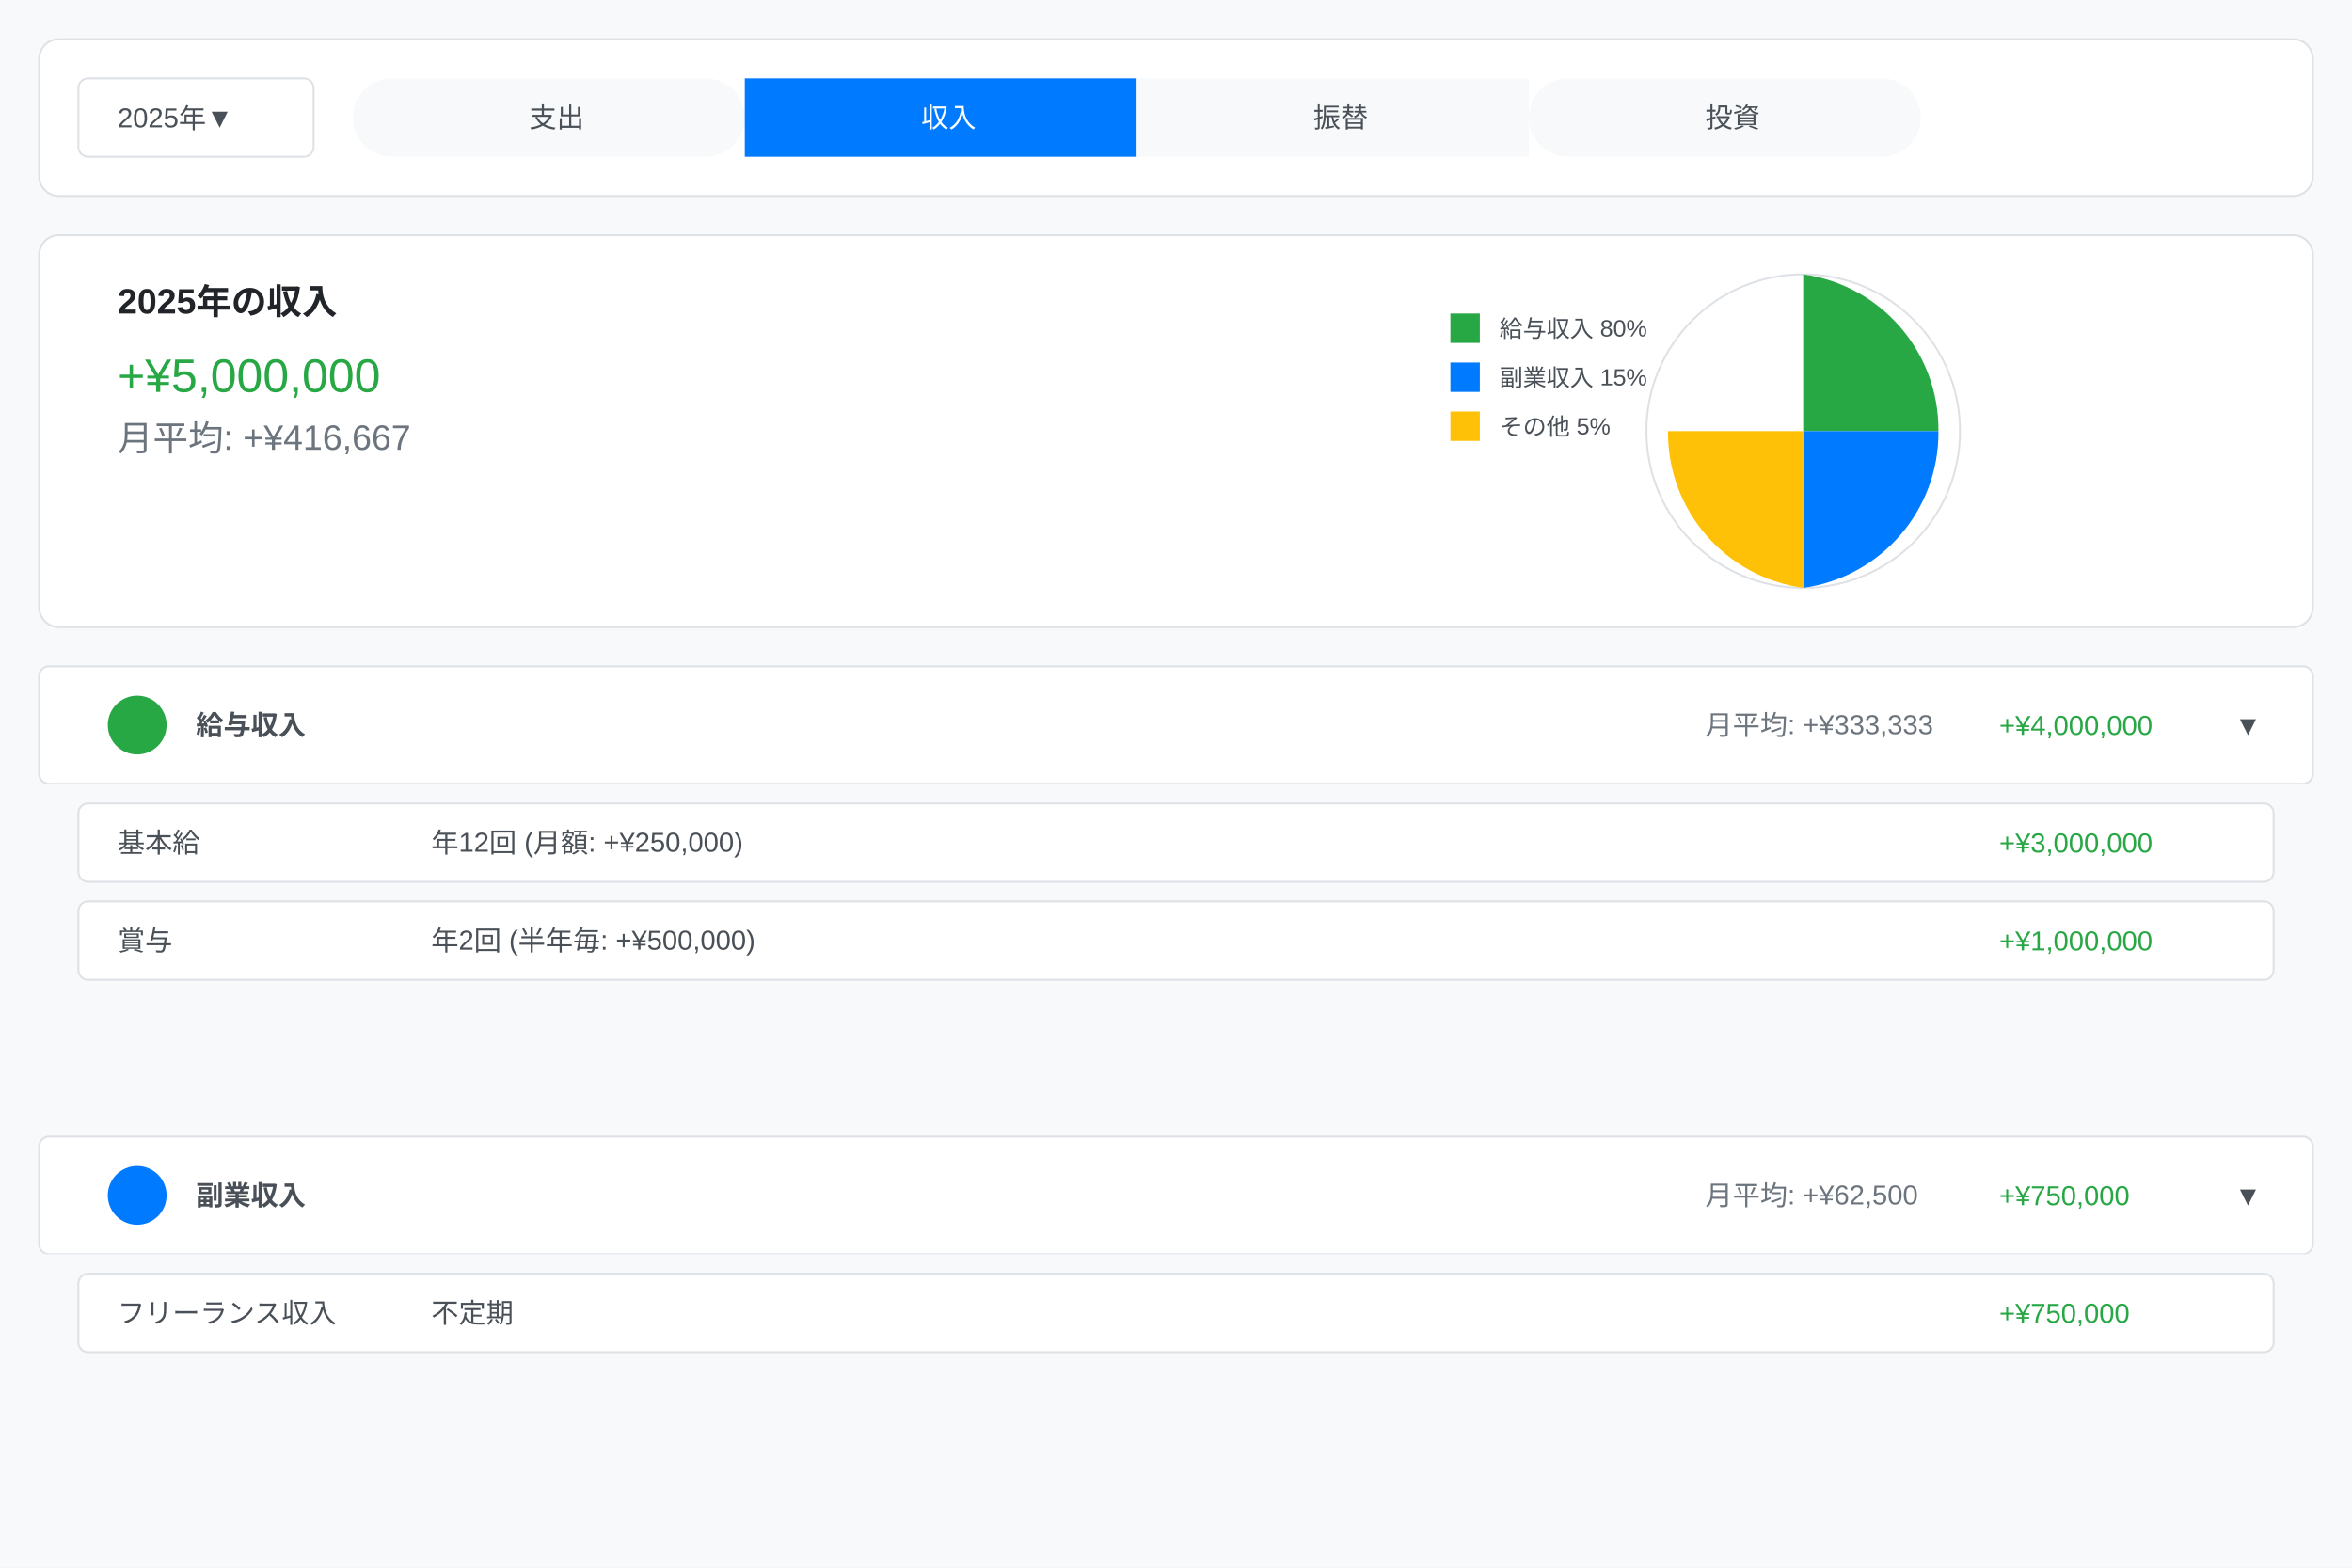
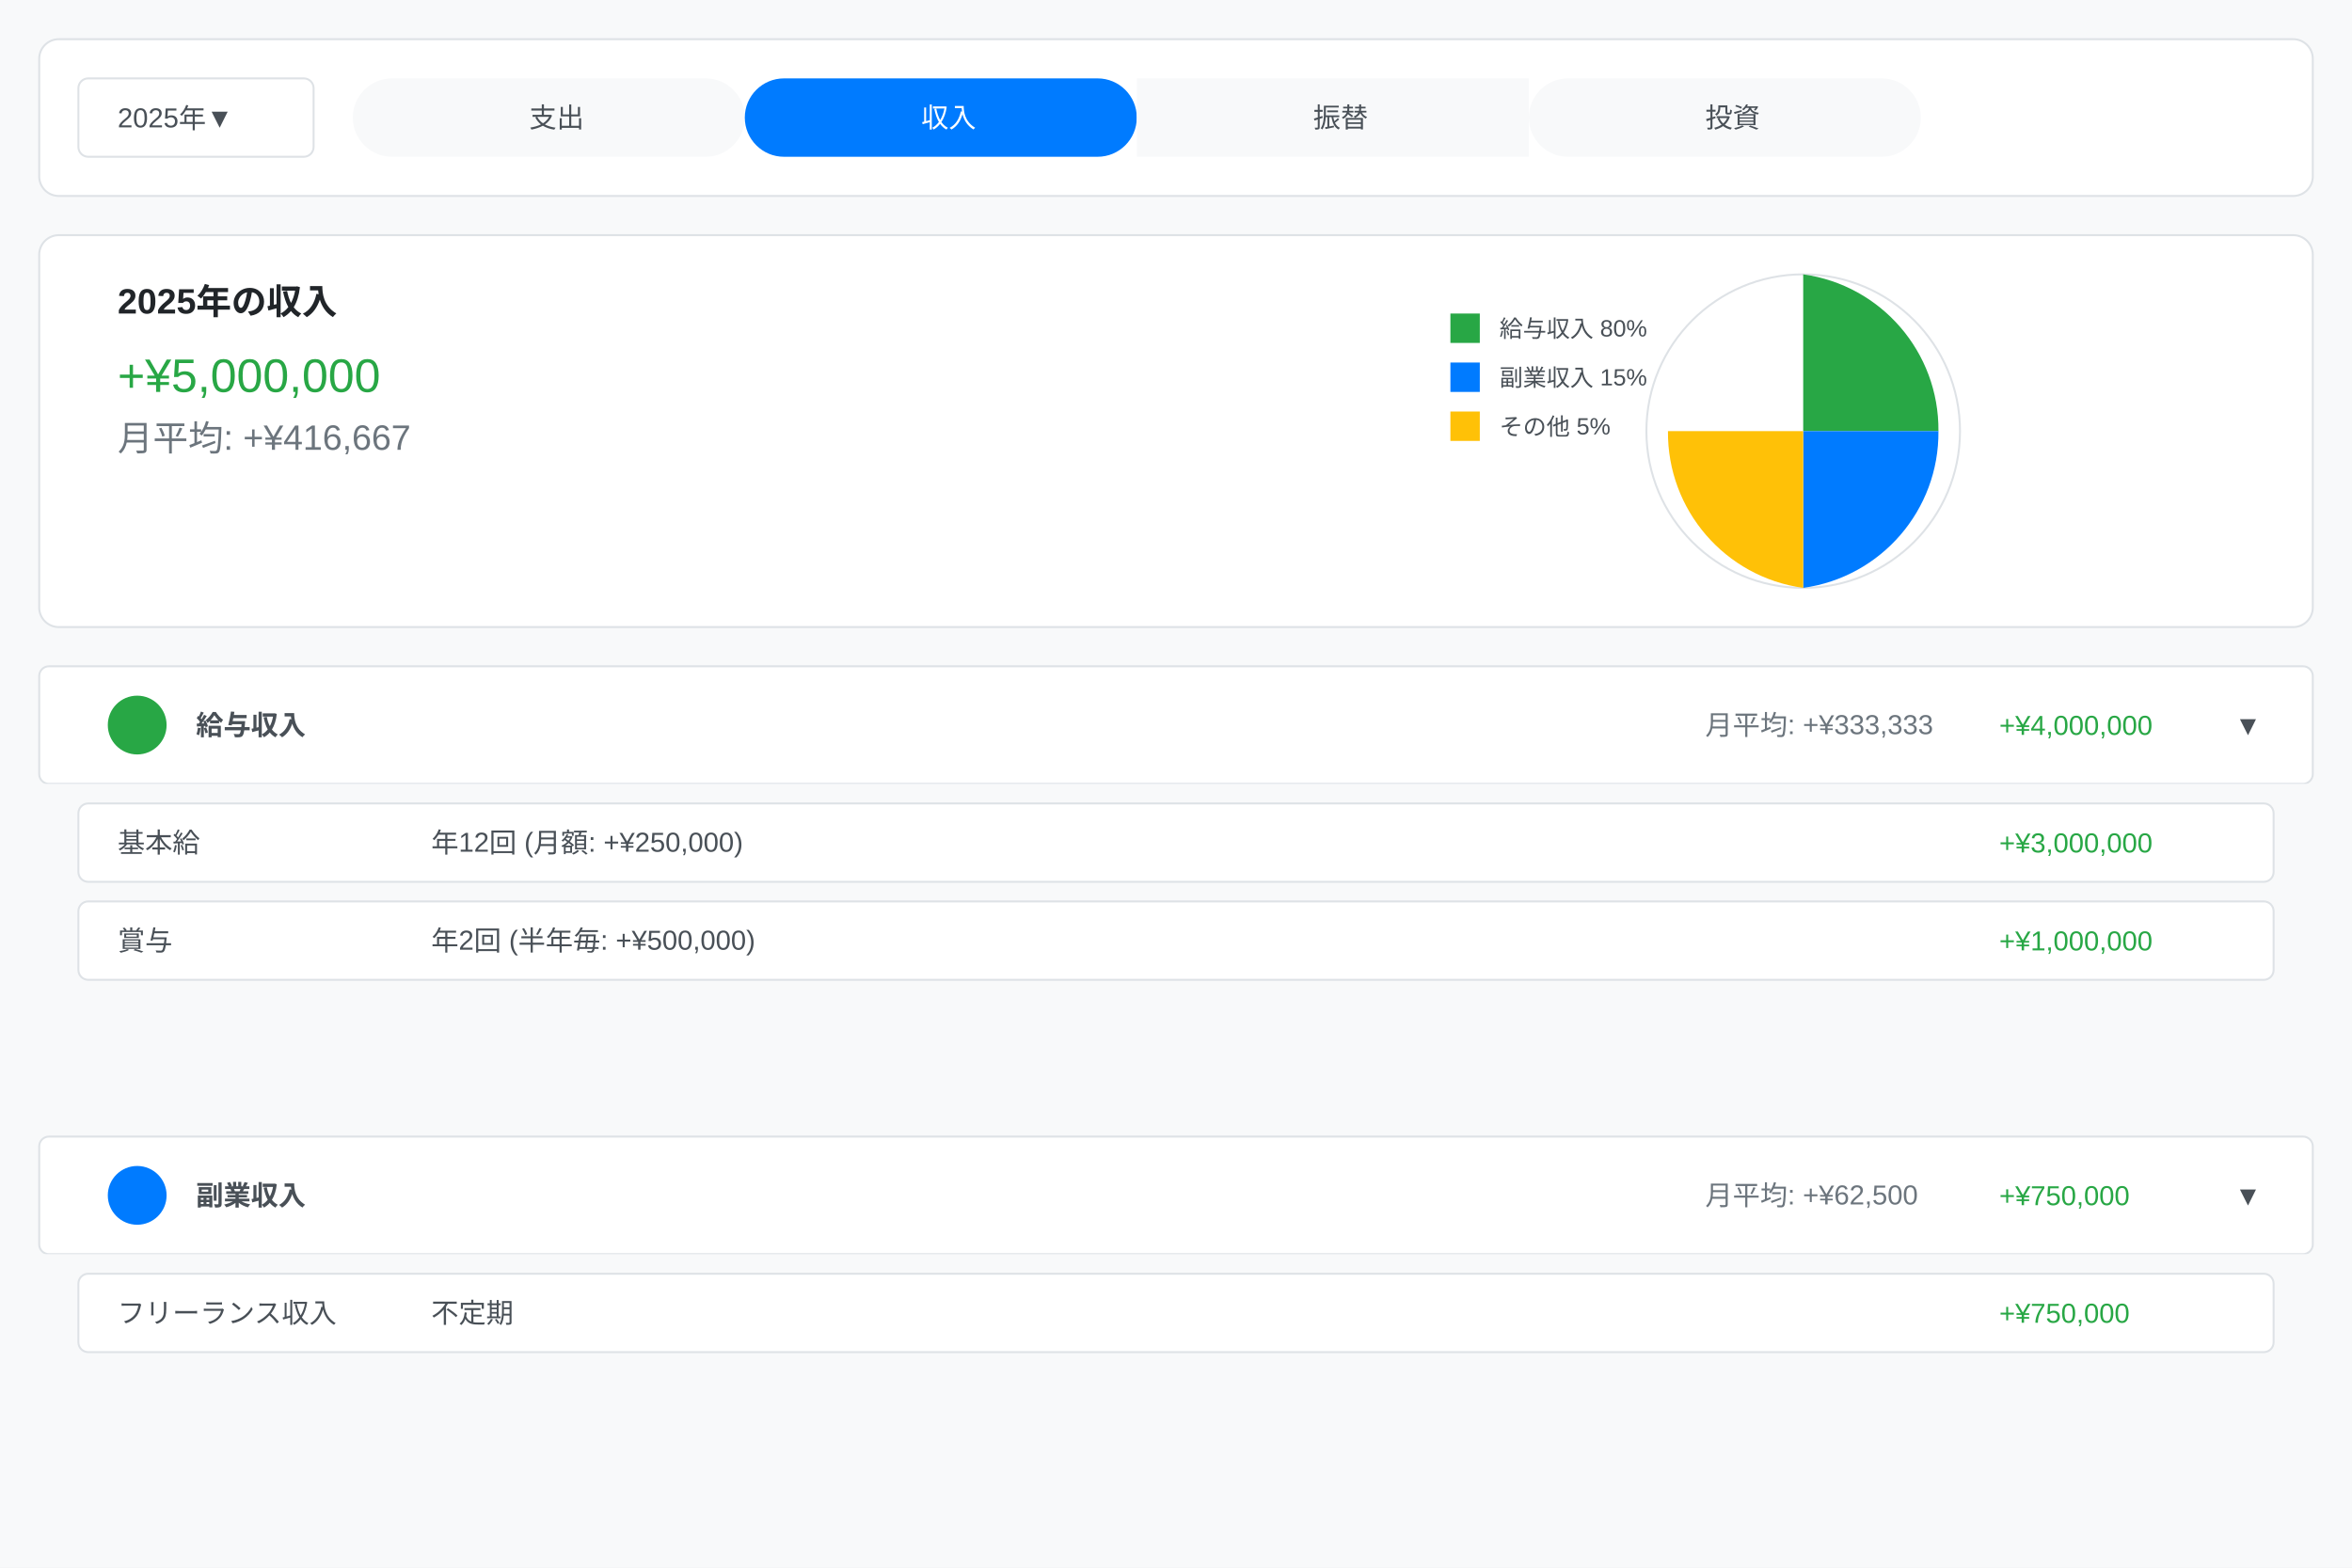
<svg xmlns="http://www.w3.org/2000/svg" width="1200" height="800" viewBox="0 0 1200 800">
  <rect width="1200" height="800" fill="#f8f9fa" />
  <rect x="20" y="20" width="1160" height="80" rx="10" fill="#ffffff" stroke="#dee2e6" />
  <g transform="translate(40, 40)">
    <rect width="120" height="40" rx="5" fill="#ffffff" stroke="#dee2e6" />
    <text x="20" y="25" font-family="Arial" font-size="14" fill="#495057">2025年▼</text>
    <g transform="translate(140, 0)">
      <rect width="200" height="40" rx="20" fill="#f8f9fa" />
-       <rect x="200" width="200" height="40" rx="0" fill="#007bff" />
+       <rect x="200" width="200" height="40" rx="20" fill="#007bff" />
      <rect x="400" width="200" height="40" rx="0" fill="#f8f9fa" />
      <rect x="600" width="200" height="40" rx="20" fill="#f8f9fa" />
      <text x="90" y="25" font-family="Arial" font-size="14" fill="#495057">支出</text>
      <text x="290" y="25" font-family="Arial" font-size="14" fill="#ffffff">収入</text>
      <text x="490" y="25" font-family="Arial" font-size="14" fill="#495057">振替</text>
      <text x="690" y="25" font-family="Arial" font-size="14" fill="#495057">投資</text>
    </g>
  </g>
  <g transform="translate(20, 120)">
    <rect width="1160" height="200" rx="10" fill="#ffffff" stroke="#dee2e6" />
    <text x="40" y="40" font-family="Arial" font-size="18" font-weight="bold" fill="#212529">2025年の収入</text>
    <text x="40" y="80" font-family="Arial" font-size="24" fill="#28a745">+¥5,000,000</text>
    <text x="40" y="110" font-family="Arial" font-size="18" fill="#6c757d">月平均: +¥416,667</text>
    <circle cx="900" cy="100" r="80" fill="none" stroke="#dee2e6" />
    <path d="M900,100 L900,20 A80,80 0 0,1 969,100 Z" fill="#28a745" />
    <path d="M900,100 L969,100 A80,80 0 0,1 900,180 Z" fill="#007bff" />
    <path d="M900,100 L900,180 A80,80 0 0,1 831,100 Z" fill="#ffc107" />
    <g transform="translate(720, 40)">
      <rect width="15" height="15" fill="#28a745" />
      <text x="25" y="12" font-family="Arial" font-size="12" fill="#495057">給与収入 80%</text>
      <rect y="25" width="15" height="15" fill="#007bff" />
      <text x="25" y="37" font-family="Arial" font-size="12" fill="#495057">副業収入 15%</text>
      <rect y="50" width="15" height="15" fill="#ffc107" />
      <text x="25" y="62" font-family="Arial" font-size="12" fill="#495057">その他 5%</text>
    </g>
  </g>
  <g transform="translate(20, 340)">
    <rect width="1160" height="60" rx="5" fill="#ffffff" stroke="#dee2e6" />
    <circle cx="50" cy="30" r="15" fill="#28a745" />
    <text x="80" y="35" font-family="Arial" font-size="14" font-weight="bold" fill="#495057">給与収入</text>
    <text x="850" y="35" font-family="Arial" font-size="14" fill="#6c757d">月平均: +¥333,333</text>
    <text x="1000" y="35" font-family="Arial" font-size="14" fill="#28a745">+¥4,000,000</text>
    <text x="1120" y="35" font-family="Arial" font-size="14" fill="#495057">▼</text>
    <g transform="translate(0, 60)">
      <rect width="1160" height="160" fill="#f8f9fa" />
      <rect x="20" y="10" width="1120" height="40" rx="5" fill="#ffffff" stroke="#dee2e6" />
      <text x="40" y="35" font-family="Arial" font-size="14" fill="#495057">基本給</text>
      <text x="200" y="35" font-family="Arial" font-size="14" fill="#495057">年12回 (月額: +¥250,000)</text>
      <text x="1000" y="35" font-family="Arial" font-size="14" fill="#28a745">+¥3,000,000</text>
      <rect x="20" y="60" width="1120" height="40" rx="5" fill="#ffffff" stroke="#dee2e6" />
      <text x="40" y="85" font-family="Arial" font-size="14" fill="#495057">賞与</text>
      <text x="200" y="85" font-family="Arial" font-size="14" fill="#495057">年2回 (半年毎: +¥500,000)</text>
      <text x="1000" y="85" font-family="Arial" font-size="14" fill="#28a745">+¥1,000,000</text>
    </g>
    <g transform="translate(0, 240)">
      <rect width="1160" height="60" rx="5" fill="#ffffff" stroke="#dee2e6" />
      <circle cx="50" cy="30" r="15" fill="#007bff" />
      <text x="80" y="35" font-family="Arial" font-size="14" font-weight="bold" fill="#495057">副業収入</text>
      <text x="850" y="35" font-family="Arial" font-size="14" fill="#6c757d">月平均: +¥62,500</text>
      <text x="1000" y="35" font-family="Arial" font-size="14" fill="#28a745">+¥750,000</text>
      <text x="1120" y="35" font-family="Arial" font-size="14" fill="#495057">▼</text>
      <g transform="translate(0, 60)">
        <rect width="1160" height="80" fill="#f8f9fa" />
        <rect x="20" y="10" width="1120" height="40" rx="5" fill="#ffffff" stroke="#dee2e6" />
        <text x="40" y="35" font-family="Arial" font-size="14" fill="#495057">フリーランス収入</text>
        <text x="200" y="35" font-family="Arial" font-size="14" fill="#495057">不定期</text>
        <text x="1000" y="35" font-family="Arial" font-size="14" fill="#28a745">+¥750,000</text>
      </g>
    </g>
  </g>
</svg>
